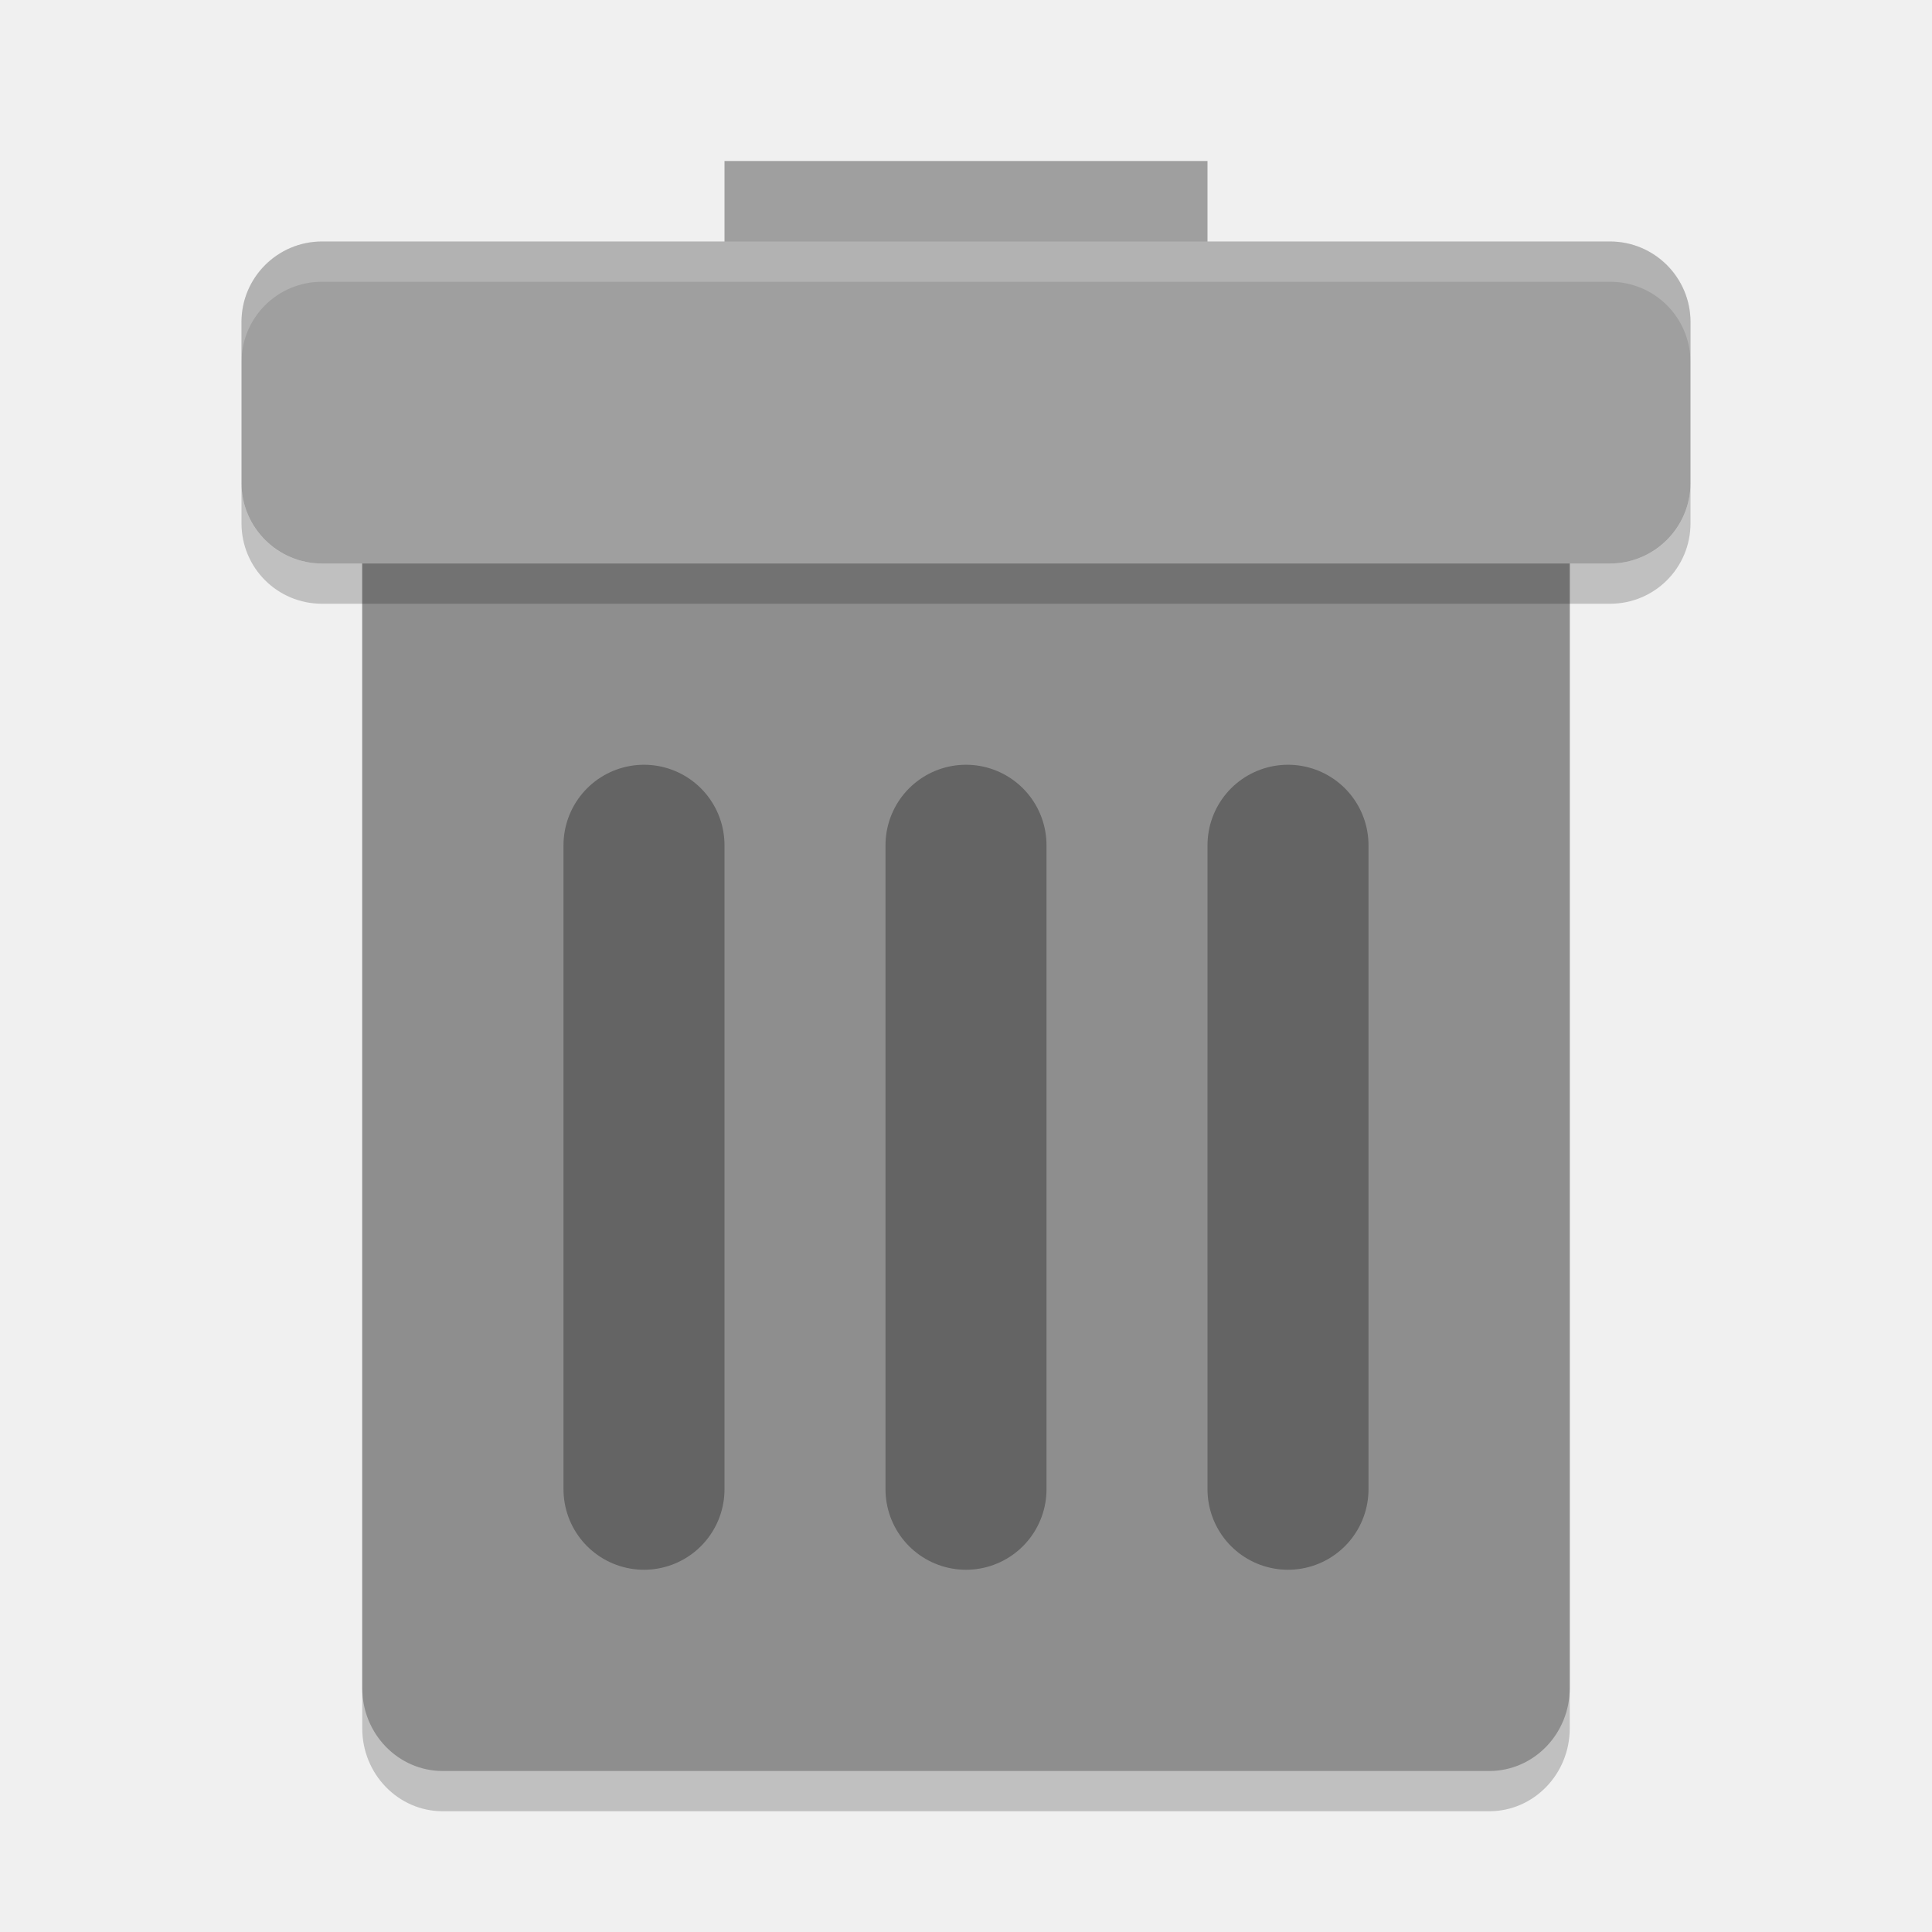
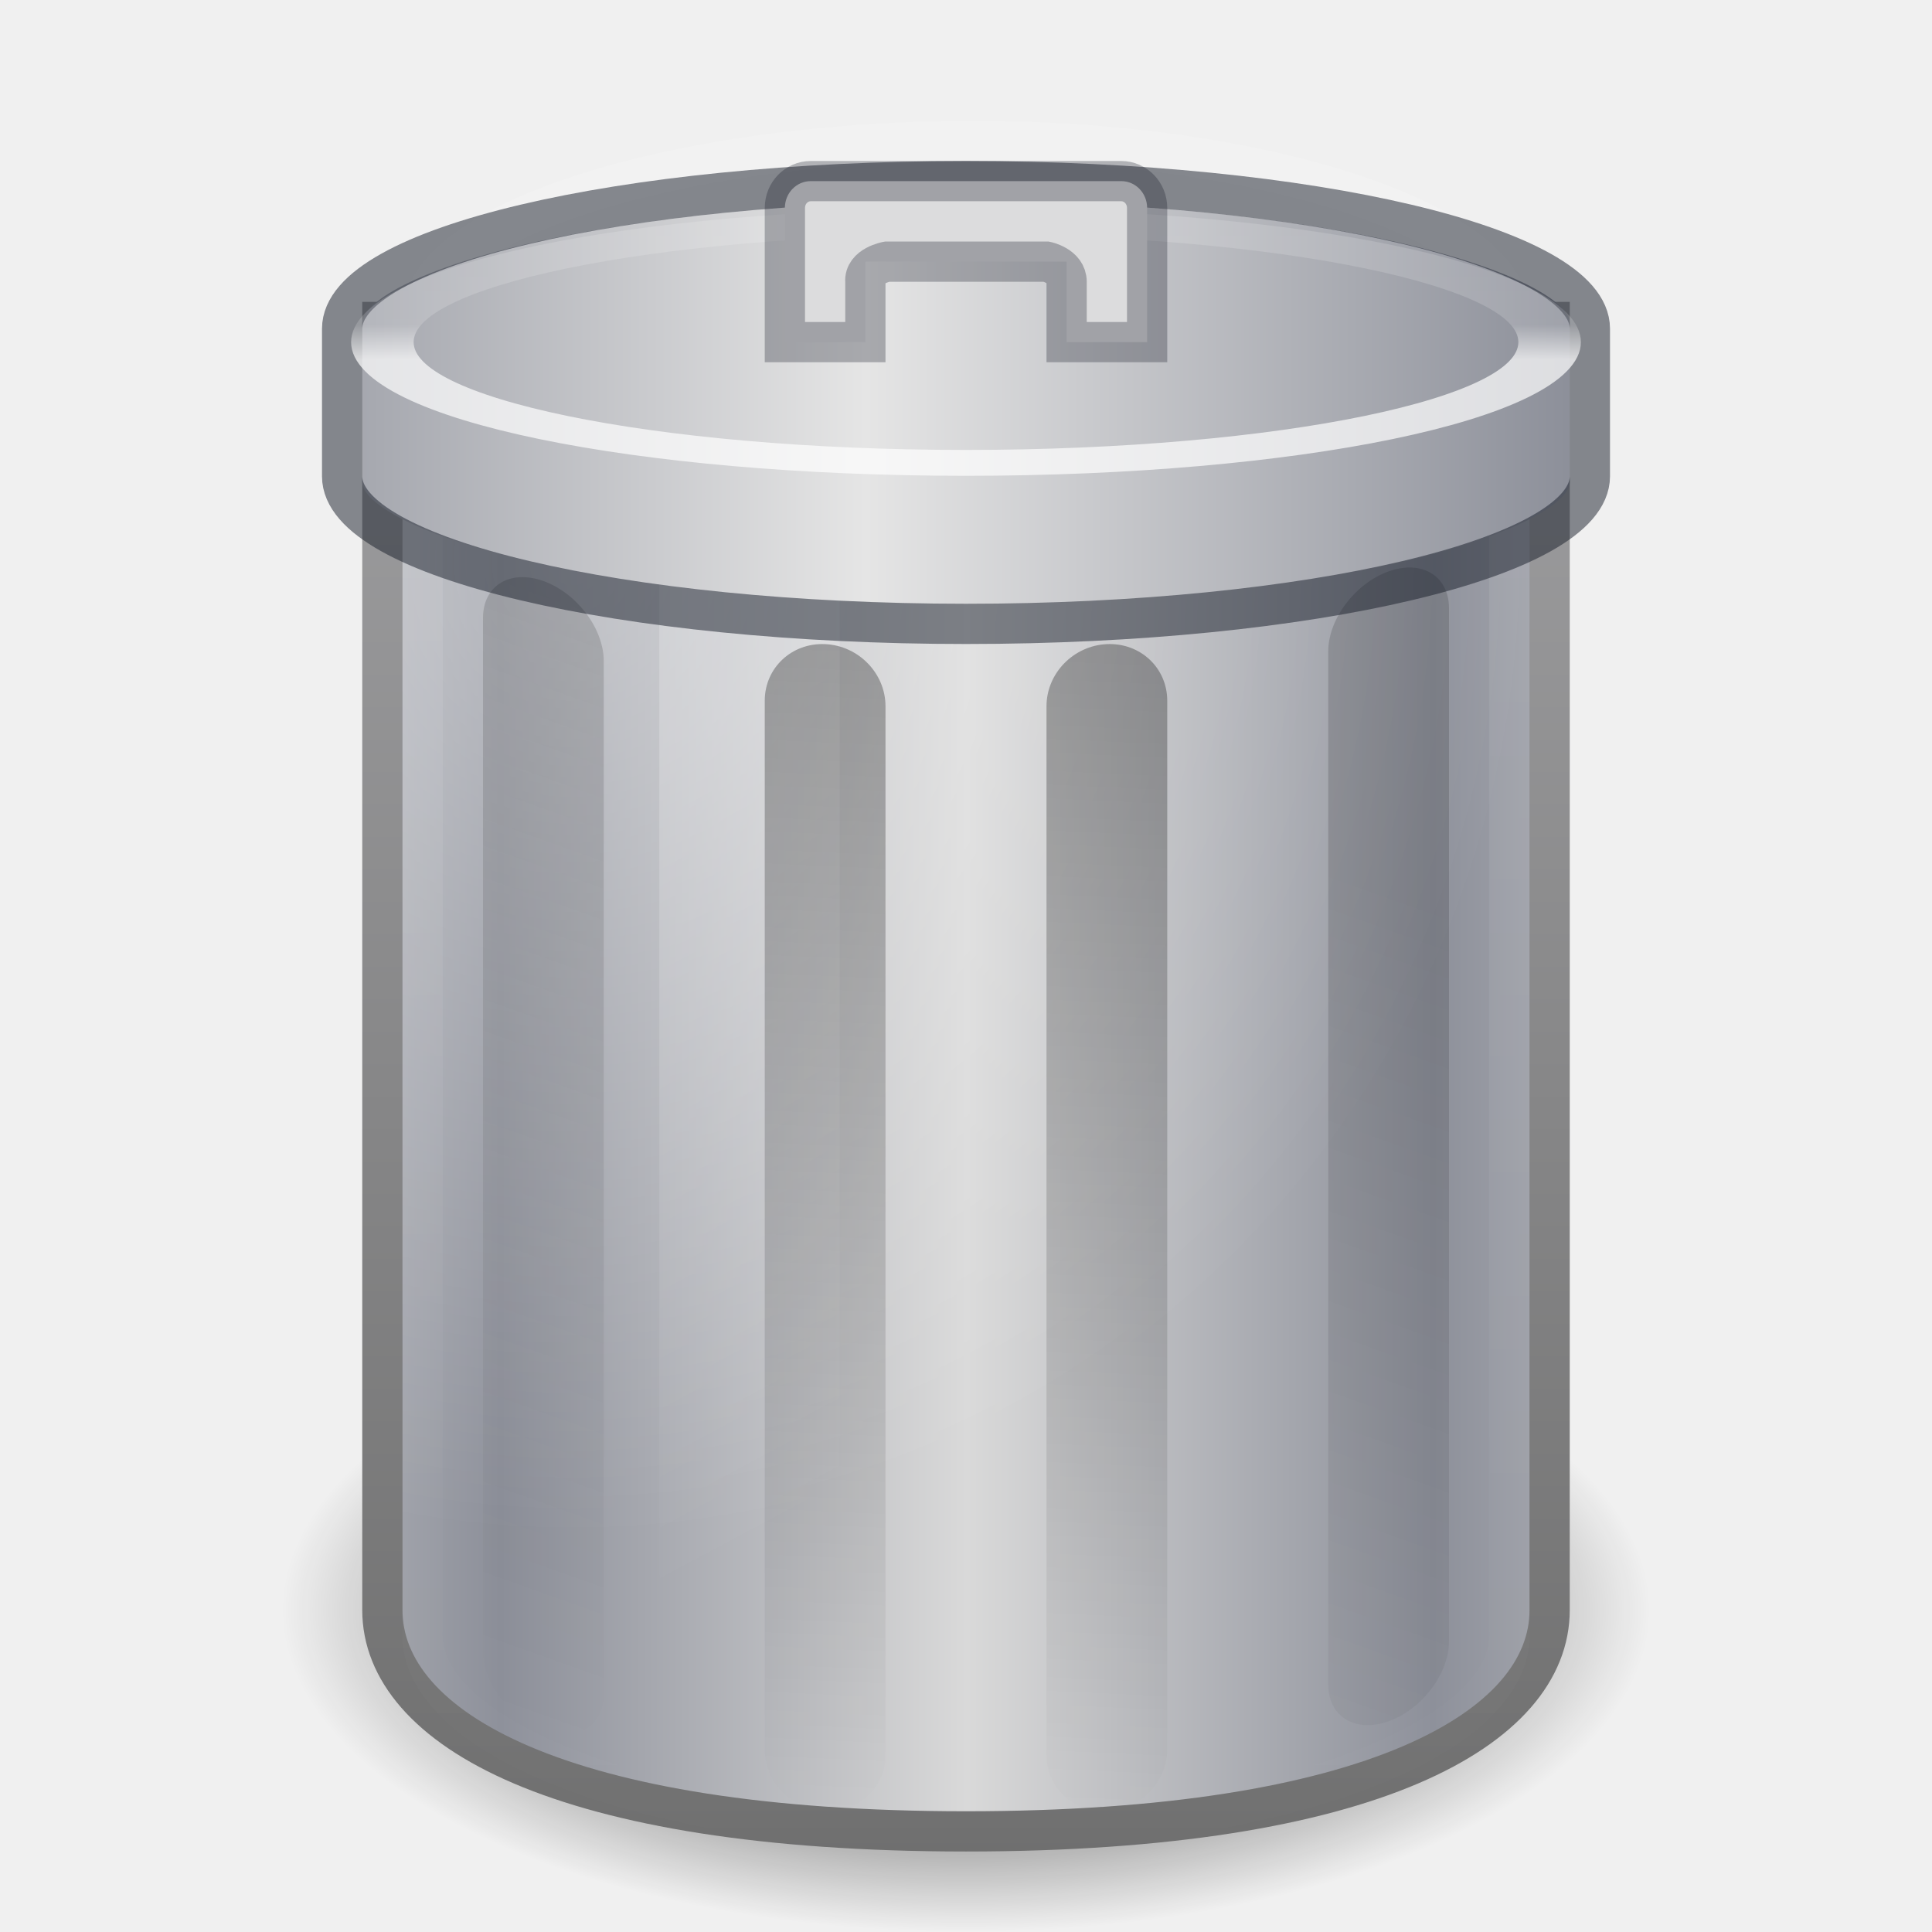
- <svg xmlns="http://www.w3.org/2000/svg" width="24" height="24" version="1" id="svg20">
-   <defs id="defs24" />
-   <rect style="opacity:0.2;stroke-width:0.5" width="15" height="17.5" x="4.5" y="5" rx="1" ry="1.03" id="rect2" />
-   <rect style="fill:#8e8e8e;stroke-width:0.5" width="15" height="17.5" x="4.5" y="4.5" rx="1" ry="1.03" id="rect4" />
-   <rect style="fill:#9f9f9f;stroke-width:0.5" width="6" height="2" x="9" y="2" id="rect6" />
-   <path style="opacity:0.3;fill:none;stroke:#000000;stroke-width:2;stroke-linecap:round" d="m 8,10.5 c 0,0 -10e-5,2 -10e-5,4 0,2 10e-5,4 10e-5,4" id="path8" />
-   <rect style="fill:#9f9f9f;stroke-width:0.5" width="18" height="4" x="3" y="3" rx="1" ry="1" id="rect10" />
-   <path style="opacity:0.3;fill:none;stroke:#000000;stroke-width:2;stroke-linecap:round" d="m 12,10.5 v 8" id="path12" />
-   <path style="opacity:0.2;fill:#ffffff;stroke-width:0.5" d="M 4,3 C 3.446,3 3,3.446 3,4 v 0.5 c 0,-0.554 0.446,-1 1,-1 h 16 c 0.554,0 1,0.446 1,1 V 4 C 21,3.446 20.554,3 20,3 Z" id="path14" />
-   <path style="opacity:0.2;stroke-width:0.5" d="m 3,6 v 0.5 c 0,0.554 0.446,1 1,1 h 16 c 0.554,0 1,-0.446 1,-1 V 6 c 0,0.554 -0.446,1 -1,1 H 4 C 3.446,7 3,6.554 3,6 Z" id="path16" />
-   <path style="opacity:0.3;fill:none;stroke:#000000;stroke-width:2;stroke-linecap:round" d="m 16,10.5 c 0,0 -10e-5,2 -10e-5,4 0,2 10e-5,4 10e-5,4" id="path18" />
+ <svg xmlns="http://www.w3.org/2000/svg" xmlns:xlink="http://www.w3.org/1999/xlink" version="1.0" width="48" height="48" id="svg3695">
+   <defs id="defs3697">
+     <linearGradient id="linearGradient5060">
+       <stop id="stop5062" style="stop-color:#000000;stop-opacity:1" offset="0" />
+       <stop id="stop5064" style="stop-color:#000000;stop-opacity:0" offset="1" />
+     </linearGradient>
+     <radialGradient cx="62.712" cy="108.025" r="47.383" fx="62.712" fy="108.025" id="radialGradient3269" xlink:href="#linearGradient5060" gradientUnits="userSpaceOnUse" gradientTransform="matrix(0.3587806,0,0,0.2110472,1.500001,15.20272)" />
+     <linearGradient id="linearGradient3384">
+       <stop id="stop3386" style="stop-color:#6e6e6e;stop-opacity:1" offset="0" />
+       <stop id="stop3388" style="stop-color:#9f9fa1;stop-opacity:1" offset="1" />
+     </linearGradient>
+     <linearGradient x1="31.048" y1="45" x2="31.048" y2="5.5" id="linearGradient3266" xlink:href="#linearGradient3384" gradientUnits="userSpaceOnUse" gradientTransform="translate(0,2)" />
+     <linearGradient id="linearGradient2793-2-0-403">
+       <stop id="stop4645" style="stop-color:#8d909a;stop-opacity:1" offset="0" />
+       <stop id="stop4647" style="stop-color:#d9d9d9;stop-opacity:1" offset="1" />
+     </linearGradient>
+     <linearGradient x1="11.931" y1="26.411" x2="21.515" y2="26.411" id="linearGradient3264" xlink:href="#linearGradient2793-2-0-403" gradientUnits="userSpaceOnUse" gradientTransform="matrix(1.208348,0,0,1.519879,-1.979478,-15.05509)" spreadMethod="reflect" />
+     <radialGradient cx="19.308" cy="21.029" r="14.5" fx="19.308" fy="21.029" id="radialGradient3258" xlink:href="#linearGradient3254-8-457" gradientUnits="userSpaceOnUse" gradientTransform="matrix(0,1.679283,-1.645475,0,48.82318,-18.49609)" spreadMethod="pad" />
+     <linearGradient id="linearGradient3355-273">
+       <stop id="stop4657" style="stop-color:#f0f0f0;stop-opacity:1" offset="0" />
+       <stop id="stop3619" style="stop-color:#777779;stop-opacity:1" offset="0.45" />
+       <stop id="stop4659" style="stop-color:#6c6c70;stop-opacity:1" offset="1" />
+     </linearGradient>
+     <linearGradient x1="24" y1="9.373" x2="24" y2="2.097" id="linearGradient3255" xlink:href="#linearGradient3355-273" gradientUnits="userSpaceOnUse" gradientTransform="matrix(1.159866,0,0,1.374246,-3.836754,-0.9326014)" />
+     <linearGradient id="linearGradient3320">
+       <stop id="stop3323" style="stop-color:#4e4e4e;stop-opacity:1" offset="0" />
+       <stop id="stop3325" style="stop-color:#b9bac2;stop-opacity:1" offset="1" />
+     </linearGradient>
+     <linearGradient x1="9" y1="8" x2="24" y2="8" id="linearGradient3253" xlink:href="#linearGradient3320" gradientUnits="userSpaceOnUse" spreadMethod="reflect" />
+     <linearGradient id="linearGradient3627">
+       <stop id="stop3629" style="stop-color:#000000;stop-opacity:0" offset="0" />
+       <stop id="stop3190" style="stop-color:#000000;stop-opacity:0" offset="0.5" />
+       <stop id="stop3631" style="stop-color:#000000;stop-opacity:1" offset="1" />
+     </linearGradient>
+     <radialGradient cx="24" cy="7.792" r="14.508" fx="24" fy="7.792" id="radialGradient3250" xlink:href="#linearGradient3627" gradientUnits="userSpaceOnUse" gradientTransform="matrix(-3.2042761e-8,0.6892888,-3.157483,0,48.6031,-13.54293)" spreadMethod="pad" />
+     <linearGradient id="linearGradient3254-8-457">
+       <stop id="stop4669" style="stop-color:#ffffff;stop-opacity:1" offset="0" />
+       <stop id="stop4671" style="stop-color:#ffffff;stop-opacity:0" offset="1" />
+     </linearGradient>
+     <linearGradient x1="23.5" y1="10.996" x2="23.5" y2="39.851" id="linearGradient3247" xlink:href="#linearGradient3254-8-457" gradientUnits="userSpaceOnUse" gradientTransform="matrix(1.222797,0,0,1.945898,-4.735753,-31.36297)" />
+     <linearGradient id="linearGradient3254-3-182">
+       <stop id="stop4663" style="stop-color:#ffffff;stop-opacity:1" offset="0" />
+       <stop id="stop4665" style="stop-color:#ffffff;stop-opacity:0" offset="1" />
+     </linearGradient>
+     <linearGradient x1="12.25" y1="20.231" x2="17.125" y2="34.174" id="linearGradient3261" xlink:href="#linearGradient3254-3-182" gradientUnits="userSpaceOnUse" gradientTransform="matrix(0.8965013,0,0,1.365896,4.725182,-8.808688)" />
+     <linearGradient x1="24" y1="13.506" x2="24" y2="43" id="linearGradient3389" xlink:href="#linearGradient3205" gradientUnits="userSpaceOnUse" gradientTransform="matrix(1,0.3684052,0,1,0,-4.97347)" />
+     <linearGradient id="linearGradient3205">
+       <stop id="stop3207" style="stop-color:#000000;stop-opacity:1" offset="0" />
+       <stop id="stop3209" style="stop-color:#000000;stop-opacity:0" offset="1" />
+     </linearGradient>
+     <linearGradient x1="24" y1="15.502" x2="24" y2="45" id="linearGradient3373" xlink:href="#linearGradient3205" gradientUnits="userSpaceOnUse" gradientTransform="matrix(1,0.04605065,0,1,0,-0.9440383)" />
+     <linearGradient xlink:href="#linearGradient4404-5-5-1" id="linearGradient3083" gradientUnits="userSpaceOnUse" gradientTransform="matrix(0.7297297,0,0,0.7297297,3.516668,-7.091394)" x1="32.181" y1="13.829" x2="32.181" y2="28.903" />
+     <linearGradient id="linearGradient4404-5-5-1">
+       <stop id="stop4406-9-1-0" style="stop-color:#ffffff;stop-opacity:1" offset="0" />
+       <stop id="stop4408-7-4-4" style="stop-color:#ffffff;stop-opacity:0.235" offset="0.091" />
+       <stop id="stop4410-6-4-0" style="stop-color:#ffffff;stop-opacity:0.157" offset="0.818" />
+       <stop id="stop4412-1-5-5" style="stop-color:#ffffff;stop-opacity:0.392" offset="1" />
+     </linearGradient>
+     <linearGradient xlink:href="#linearGradient4238-0" id="linearGradient3081" gradientUnits="userSpaceOnUse" gradientTransform="matrix(0.4575482,0,0,0.4729844,-1.837284,-3.65587)" spreadMethod="reflect" x1="34.613" y1="26.411" x2="19.314" y2="26.411" />
+     <linearGradient id="linearGradient4238-0">
+       <stop offset="0" style="stop-color:#8d909a;stop-opacity:1" id="stop4240-2" />
+       <stop offset="1" style="stop-color:#e5e5e5;stop-opacity:1" id="stop4242-27" />
+     </linearGradient>
+     <linearGradient y2="26.411" x2="19.314" y1="26.411" x1="34.613" spreadMethod="reflect" gradientTransform="matrix(0.4575482,0,0,0.4729844,-1.837284,-3.65587)" gradientUnits="userSpaceOnUse" id="linearGradient3076" xlink:href="#linearGradient4238-0" />
+     <linearGradient xlink:href="#linearGradient3205" id="linearGradient3069" gradientUnits="userSpaceOnUse" gradientTransform="matrix(1,0.04527436,0,0.9831426,0,-0.1695143)" x1="24" y1="15.502" x2="24" y2="45" />
+     <linearGradient xlink:href="#linearGradient3205" id="linearGradient3072" gradientUnits="userSpaceOnUse" gradientTransform="matrix(1,0.3568353,0,0.9685945,0,-3.463711)" x1="24" y1="13.506" x2="24" y2="43" />
+     <linearGradient xlink:href="#linearGradient3254-3-182" id="linearGradient3075" gradientUnits="userSpaceOnUse" gradientTransform="matrix(0.8965013,0,0,1.365896,4.725182,-8.808688)" x1="12.25" y1="20.231" x2="17.125" y2="34.174" />
+     <linearGradient xlink:href="#linearGradient3254-8-457" id="linearGradient3078" gradientUnits="userSpaceOnUse" gradientTransform="matrix(1.222797,0,0,1.945898,-4.735753,-31.36297)" x1="23.5" y1="10.996" x2="23.5" y2="39.851" />
+     <radialGradient xlink:href="#linearGradient3254-8-457" id="radialGradient3089" gradientUnits="userSpaceOnUse" gradientTransform="matrix(0,1.679283,-1.645475,0,48.82318,-18.49609)" spreadMethod="pad" cx="19.308" cy="21.029" fx="19.308" fy="21.029" r="14.5" />
+     <linearGradient xlink:href="#linearGradient2793-2-0-403" id="linearGradient3092" gradientUnits="userSpaceOnUse" gradientTransform="matrix(1.208348,0,0,1.519879,-1.979478,-15.05509)" spreadMethod="reflect" x1="11.931" y1="26.411" x2="21.515" y2="26.411" />
+     <linearGradient xlink:href="#linearGradient3384" id="linearGradient3094" gradientUnits="userSpaceOnUse" gradientTransform="translate(0,2)" x1="31.048" y1="45" x2="31.048" y2="5.5" />
+     <radialGradient xlink:href="#linearGradient5060" id="radialGradient3097" gradientUnits="userSpaceOnUse" gradientTransform="matrix(0.3587806,0,0,0.1688378,1.500001,21.76218)" cx="62.712" cy="108.025" fx="62.712" fy="108.025" r="47.383" />
+   </defs>
+   <path style="fill:url(#radialGradient3097);fill-opacity:1;fill-rule:evenodd;stroke:none;stroke-width:1.055;marker:none;visibility:visible;display:inline;overflow:visible" id="path12941" d="M 41,40.001 C 40.999,44.419 33.388,48 24,48 14.612,48 7.001,44.419 7,40.001 6.999,35.582 14.61,32 24,32 c 9.39,0 17.001,3.582 17,8.001 z" />
+   <path style="fill:url(#linearGradient3092);fill-opacity:1;fill-rule:nonzero;stroke:url(#linearGradient3094);stroke-width:1;stroke-opacity:1;marker:none;visibility:visible;display:inline;overflow:visible" id="path2230" d="m 9.5,8 0,32 c 0,2.936 4.408,5.5 14.5,5.5 10.092,0 14.5,-2.564 14.5,-5.5 l 0,-32 z" />
+   <path style="opacity:0.4;fill:url(#radialGradient3089);fill-opacity:1;fill-rule:nonzero;stroke:none;stroke-width:1;marker:none;visibility:visible;display:inline;overflow:visible" id="path3212" d="m 10,9 0,31 c 0,2.822 6.272,6 14,6 C 31.728,46 38,42.822 38,40 L 38,9 C 38,9 10,9 10,9 z" />
+   <path style="opacity:0.15;fill:none;stroke:url(#linearGradient3078);stroke-width:1;stroke-linecap:round;stroke-linejoin:round;stroke-miterlimit:4;stroke-opacity:1;stroke-dasharray:none;stroke-dashoffset:0;marker:none;visibility:visible;display:inline;overflow:visible" id="path2206" d="m 10.5,7.811 c 0,2.224 0,30.597 0,32.825 0,2.685 6.075,4.865 13.5,4.865 7.425,0 13.5,-2.179 13.5,-4.865 0,-2.061 0,-30.764 0,-32.825 0,-2.244 -6.079,-4.347 -13.5,-4.31 C 16.579,3.537 10.5,5.577 10.5,7.811 z" />
+   <path style="opacity:0.2;fill:url(#linearGradient3075);fill-opacity:1;fill-rule:nonzero;stroke:none;stroke-width:1;marker:none;visibility:visible;display:inline;overflow:visible" id="rect3244" d="m 16.38,12.177 4.483,0.868 0,33.208 -4.483,-1.11 0,-32.967 0,0 z" />
+   <path style="opacity:0.15;fill:url(#linearGradient3072);fill-opacity:1;fill-rule:nonzero;stroke:none;stroke-width:1;marker:none;visibility:visible;display:inline;overflow:visible;enable-background:accumulate" id="path3287" d="m 13.5,14.435 c 0.831,0.297 1.5,1.183 1.5,1.988 l 0,25.662 C 15,42.89 14.331,43.3 13.5,43.003 12.669,42.707 12,41.82 12,41.015 l 0,-25.662 c 0,-0.805 0.669,-1.214 1.5,-0.918 z m 21,-0.239 c -0.831,0.297 -1.5,1.183 -1.5,1.988 l 0,25.662 c 0,0.805 0.669,1.214 1.5,0.918 0.831,-0.297 1.5,-1.183 1.5,-1.988 l 0,-25.662 c 0,-0.805 -0.669,-1.214 -1.5,-0.918 z" />
+   <path style="opacity:0.3;fill:url(#linearGradient3069);fill-opacity:1;fill-rule:nonzero;stroke:none;stroke-width:1;marker:none;visibility:visible;display:inline;overflow:visible;enable-background:accumulate" id="path3293" d="m 20.5,16.003 c 0.831,0.038 1.5,0.726 1.5,1.543 l 0,26.047 c 0,0.817 -0.669,1.444 -1.5,1.407 C 19.669,44.962 19,44.274 19,43.457 l 0,-26.047 c 0,-0.817 0.669,-1.444 1.5,-1.407 z m 7,0 c -0.831,0.038 -1.5,0.726 -1.5,1.543 l 0,26.047 c 0,0.817 0.669,1.444 1.5,1.407 0.831,-0.038 1.5,-0.726 1.5,-1.543 l 0,-26.047 c 0,-0.817 -0.669,-1.444 -1.5,-1.407 z" />
+   <g id="g3215">
+     <path transform="matrix(2.487047,0,0,1.975309,4.103629,2.098765)" d="m 8,1.469 c -1.757,0 -3.354,0.22 -4.469,0.562 -0.557,0.171 -0.985,0.369 -1.25,0.562 C 2.016,2.787 1.969,2.923 1.969,3 l 0,2 c 0,0.077 0.047,0.213 0.312,0.406 0.265,0.193 0.693,0.391 1.25,0.562 1.114,0.343 2.712,0.562 4.469,0.562 1.757,0 3.354,-0.22 4.469,-0.562 0.557,-0.171 0.985,-0.369 1.25,-0.562 C 13.984,5.213 14.031,5.077 14.031,5 l 0,-2 c 0,-0.077 -0.047,-0.213 -0.312,-0.406 -0.265,-0.193 -0.693,-0.391 -1.25,-0.562 C 11.354,1.688 9.757,1.469 8,1.469 z" id="path5418" style="color:#000000;fill:url(#linearGradient3076);fill-opacity:1;fill-rule:nonzero;stroke:none;stroke-width:1.039;marker:none;visibility:visible;display:inline;overflow:visible;enable-background:accumulate" />
+     <path id="path5019-9" d="m 24,4.5 c -8.56,0 -15.5,1.642 -15.5,3.667 l 0,3.667 C 8.5,13.858 15.44,15.5 24,15.5 c 8.56,0 15.5,-1.642 15.5,-3.667 l 0,-3.667 C 39.5,6.142 32.56,4.5 24,4.5 z" style="opacity:0.5;color:#000000;fill:none;stroke:#161b28;stroke-width:1;stroke-linecap:butt;stroke-linejoin:miter;stroke-miterlimit:4;stroke-opacity:1;stroke-dasharray:none;stroke-dashoffset:0;marker:none;visibility:visible;display:inline;overflow:visible;enable-background:accumulate" />
+     <path transform="matrix(2.071429,0,0,-0.8571429,-29.85714,11.49985)" d="M 33,3.5 C 33,5.433 29.866,7 26,7 22.134,7 19,5.433 19,3.5 19,1.567 22.134,0 26,0 c 3.866,0 7,1.567 7,3.5 z" id="path4564-1-6" style="opacity:0.7;color:#000000;fill:none;stroke:url(#linearGradient3083);stroke-width:0.75;stroke-linecap:round;stroke-linejoin:round;stroke-miterlimit:4;stroke-opacity:1;stroke-dasharray:none;stroke-dashoffset:0;marker:none;visibility:visible;display:inline;overflow:visible;enable-background:accumulate" />
+     <path id="rect4167-4" d="M 20.143,4.5 C 19.787,4.5 19.5,4.797 19.5,5.167 c 0,1.556 0,3.333 0,3.333 l 2,0 0,-2 5,0 0,2 2,0 0,-3.333 C 28.5,4.797 28.213,4.5 27.857,4.5 z" style="color:#000000;fill:#dcdcdd;fill-opacity:1;fill-rule:nonzero;stroke:none;stroke-width:1.019;marker:none;visibility:visible;display:inline;overflow:visible;enable-background:accumulate" />
+     <path id="rect4167" d="M 20.143,4.5 C 19.787,4.5 19.5,4.797 19.5,5.167 19.5,6.722 19.5,8.5 19.5,8.5 l 2,0 0,-1.5 C 21.464,6.604 22.04,6.5 22.04,6.5 l 3.955,0 c 0,0 0.505,0.104 0.505,0.5 l 0,1.5 2,0 0,-3.333 c 0,-0.369 -0.287,-0.667 -0.643,-0.667 z" style="opacity:0.3;color:#000000;fill:none;stroke:#161b28;stroke-width:1;stroke-linecap:butt;stroke-linejoin:miter;stroke-miterlimit:4;stroke-opacity:1;stroke-dasharray:none;stroke-dashoffset:0;marker:none;visibility:visible;display:inline;overflow:visible;enable-background:accumulate" />
+   </g>
</svg>
